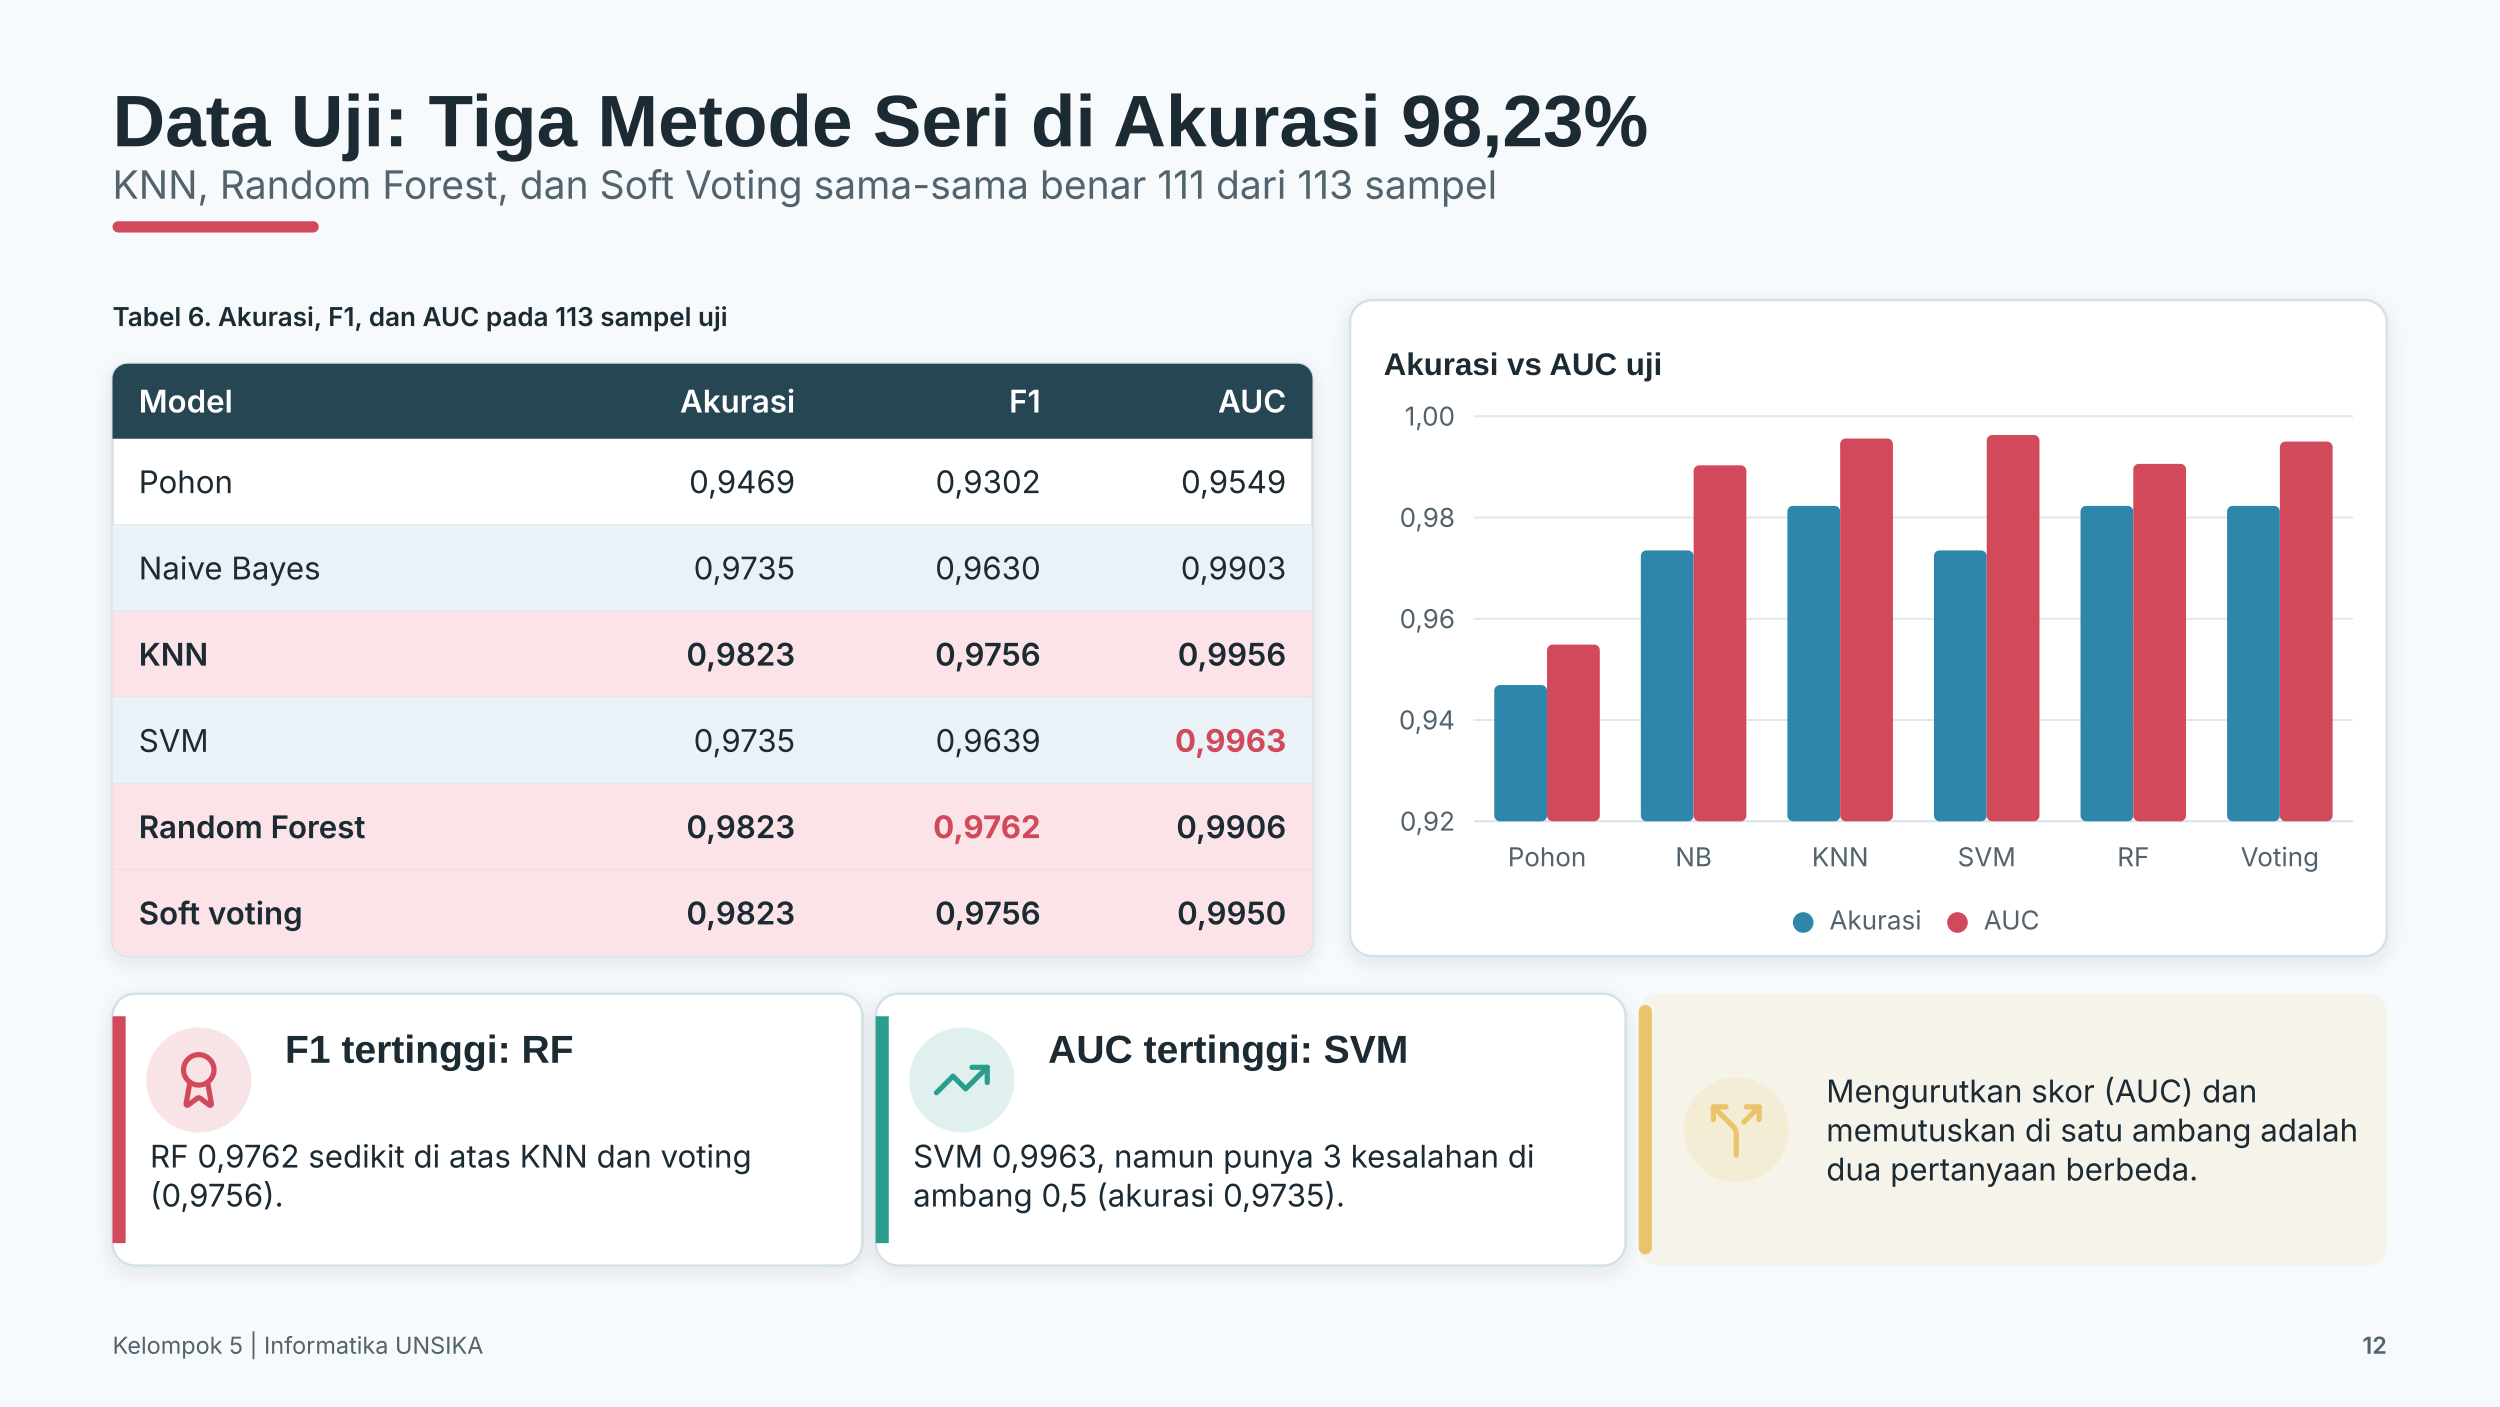
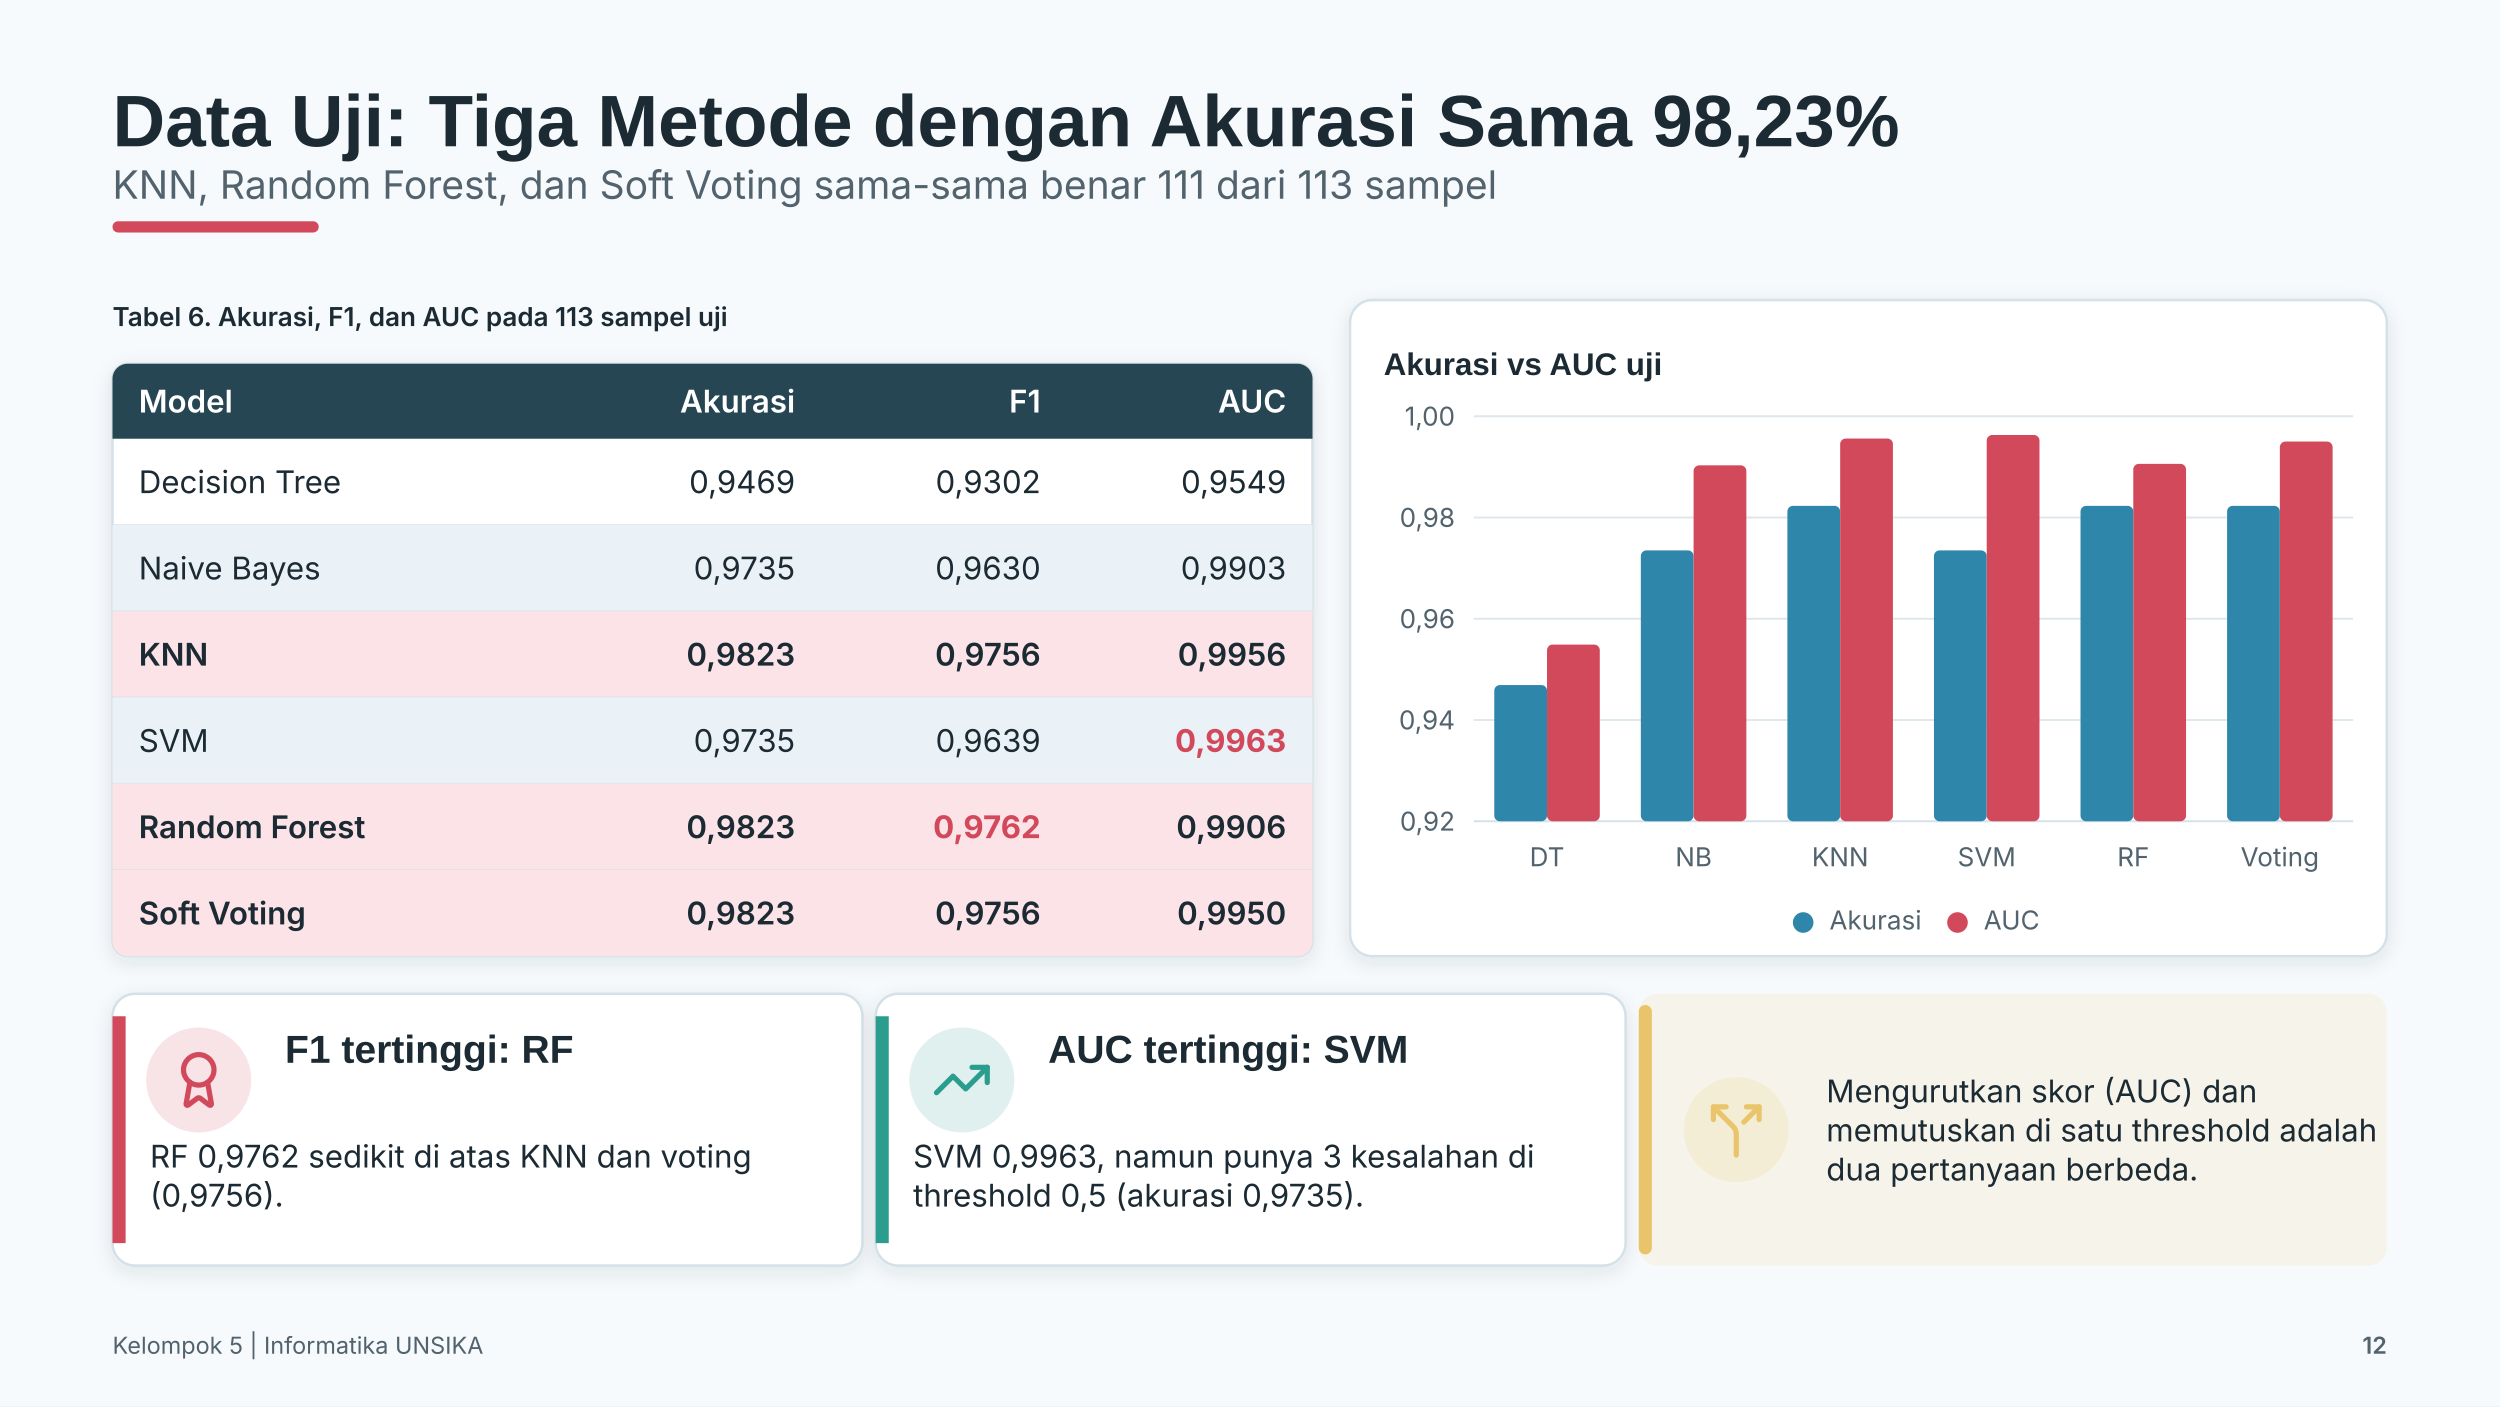
<svg xmlns="http://www.w3.org/2000/svg" width="1333.33" height="750.00" viewBox="0 0 1333.33 750.00">
  <defs>
    <filter id="soft" x="-20%" y="-20%" width="140%" height="140%">
      <feDropShadow dx="0" dy="3" stdDeviation="5" flood-color="#1B2A33" flood-opacity="0.10" />
    </filter>
  </defs>
  <rect x="0.00" y="0.00" width="1333.33" height="750.00" fill="#F7FAFC" />
-   <text x="60.00" y="78.00" font-family="'Poppins','Calibri',Arial,sans-serif" font-size="38.89" font-weight="700" fill="#1B2A33">Data Uji: Tiga Metode Seri di Akurasi 98,23%</text>
+   <text x="60.00" y="78.00" font-family="'Poppins','Calibri',Arial,sans-serif" font-size="38.89" font-weight="700" fill="#1B2A33">Data Uji: Tiga Metode dengan Akurasi Sama 98,23%</text>
  <text x="60.00" y="106.00" font-family="'Inter','Calibri',Arial,sans-serif" font-size="20.83" font-weight="400" fill="#52636E">KNN, Random Forest, dan Soft Voting sama-sama benar 111 dari 113 sampel</text>
  <rect x="60.00" y="118.00" width="110.00" height="6.00" fill="#D1495B" rx="3.00" />
  <text x="60.00" y="173.89" font-family="'Inter','Calibri',Arial,sans-serif" font-size="13.89" font-weight="600" fill="#1B2A33">Tabel 6. Akurasi, F1, dan AUC pada 113 sampel uji</text>
  <clipPath id="tbl60_160">
    <rect x="60.00" y="194.00" width="640.00" height="316.00" rx="8" />
  </clipPath>
  <rect x="60.00" y="194.00" width="640.00" height="316.00" fill="#FFFFFF" rx="8.00" stroke="#D5E1E8" stroke-width="1.39" filter="url(#soft)" />
  <g clip-path="url(#tbl60_160)">
    <rect x="60.00" y="194.00" width="640.00" height="40.00" fill="#264653" />
    <text x="74.00" y="220.00" font-family="'Inter','Calibri',Arial,sans-serif" font-size="16.67" font-weight="600" fill="#FFFFFF">Model</text>
    <text x="424.08" y="220.00" font-family="'Inter','Calibri',Arial,sans-serif" font-size="16.67" font-weight="600" fill="#FFFFFF" text-anchor="end">Akurasi</text>
    <text x="555.04" y="220.00" font-family="'Inter','Calibri',Arial,sans-serif" font-size="16.67" font-weight="600" fill="#FFFFFF" text-anchor="end">F1</text>
    <text x="686.00" y="220.00" font-family="'Inter','Calibri',Arial,sans-serif" font-size="16.67" font-weight="600" fill="#FFFFFF" text-anchor="end">AUC</text>
-     <text x="74.00" y="263.00" font-family="'Inter','Calibri',Arial,sans-serif" font-size="16.67" font-weight="400" fill="#1B2A33">Pohon</text>
+     <text x="74.00" y="263.00" font-family="'Inter','Calibri',Arial,sans-serif" font-size="16.67" font-weight="400" fill="#1B2A33">Decision Tree</text>
    <text x="424.08" y="263.00" font-family="'Inter','Calibri',Arial,sans-serif" font-size="16.67" font-weight="400" fill="#1B2A33" text-anchor="end">0,9469</text>
    <text x="555.04" y="263.00" font-family="'Inter','Calibri',Arial,sans-serif" font-size="16.67" font-weight="400" fill="#1B2A33" text-anchor="end">0,9302</text>
    <text x="686.00" y="263.00" font-family="'Inter','Calibri',Arial,sans-serif" font-size="16.67" font-weight="400" fill="#1B2A33" text-anchor="end">0,9549</text>
    <line x1="60.00" y1="280.00" x2="700.00" y2="280.00" stroke="#D5E1E8" stroke-width="1.04" opacity="0.7" />
    <rect x="60.00" y="280.00" width="640.00" height="46.00" fill="#EAF2F7" />
    <text x="74.00" y="309.00" font-family="'Inter','Calibri',Arial,sans-serif" font-size="16.67" font-weight="400" fill="#1B2A33">Naive Bayes</text>
    <text x="424.08" y="309.00" font-family="'Inter','Calibri',Arial,sans-serif" font-size="16.67" font-weight="400" fill="#1B2A33" text-anchor="end">0,9735</text>
    <text x="555.04" y="309.00" font-family="'Inter','Calibri',Arial,sans-serif" font-size="16.67" font-weight="400" fill="#1B2A33" text-anchor="end">0,9630</text>
    <text x="686.00" y="309.00" font-family="'Inter','Calibri',Arial,sans-serif" font-size="16.67" font-weight="400" fill="#1B2A33" text-anchor="end">0,9903</text>
    <line x1="60.00" y1="326.00" x2="700.00" y2="326.00" stroke="#D5E1E8" stroke-width="1.04" opacity="0.7" />
    <rect x="60.00" y="326.00" width="640.00" height="46.00" fill="#FBE3E7" />
    <text x="74.00" y="355.00" font-family="'Inter','Calibri',Arial,sans-serif" font-size="16.67" font-weight="600" fill="#1B2A33">KNN</text>
    <text x="424.08" y="355.00" font-family="'Inter','Calibri',Arial,sans-serif" font-size="16.67" font-weight="600" fill="#1B2A33" text-anchor="end">0,9823</text>
    <text x="555.04" y="355.00" font-family="'Inter','Calibri',Arial,sans-serif" font-size="16.67" font-weight="600" fill="#1B2A33" text-anchor="end">0,9756</text>
    <text x="686.00" y="355.00" font-family="'Inter','Calibri',Arial,sans-serif" font-size="16.67" font-weight="600" fill="#1B2A33" text-anchor="end">0,9956</text>
    <line x1="60.00" y1="372.00" x2="700.00" y2="372.00" stroke="#D5E1E8" stroke-width="1.04" opacity="0.7" />
    <rect x="60.00" y="372.00" width="640.00" height="46.00" fill="#EAF2F7" />
    <text x="74.00" y="401.00" font-family="'Inter','Calibri',Arial,sans-serif" font-size="16.67" font-weight="400" fill="#1B2A33">SVM</text>
    <text x="424.08" y="401.00" font-family="'Inter','Calibri',Arial,sans-serif" font-size="16.67" font-weight="400" fill="#1B2A33" text-anchor="end">0,9735</text>
    <text x="555.04" y="401.00" font-family="'Inter','Calibri',Arial,sans-serif" font-size="16.67" font-weight="400" fill="#1B2A33" text-anchor="end">0,9639</text>
    <text x="686.00" y="401.00" font-family="'Inter','Calibri',Arial,sans-serif" font-size="16.67" font-weight="700" fill="#D1495B" text-anchor="end">0,9963</text>
    <line x1="60.00" y1="418.00" x2="700.00" y2="418.00" stroke="#D5E1E8" stroke-width="1.04" opacity="0.7" />
    <rect x="60.00" y="418.00" width="640.00" height="46.00" fill="#FBE3E7" />
    <text x="74.00" y="447.00" font-family="'Inter','Calibri',Arial,sans-serif" font-size="16.67" font-weight="600" fill="#1B2A33">Random Forest</text>
    <text x="424.08" y="447.00" font-family="'Inter','Calibri',Arial,sans-serif" font-size="16.67" font-weight="600" fill="#1B2A33" text-anchor="end">0,9823</text>
    <text x="555.04" y="447.00" font-family="'Inter','Calibri',Arial,sans-serif" font-size="16.67" font-weight="700" fill="#D1495B" text-anchor="end">0,9762</text>
    <text x="686.00" y="447.00" font-family="'Inter','Calibri',Arial,sans-serif" font-size="16.67" font-weight="600" fill="#1B2A33" text-anchor="end">0,9906</text>
    <line x1="60.00" y1="464.00" x2="700.00" y2="464.00" stroke="#D5E1E8" stroke-width="1.04" opacity="0.7" />
    <rect x="60.00" y="464.00" width="640.00" height="46.00" fill="#FBE3E7" />
-     <text x="74.00" y="493.00" font-family="'Inter','Calibri',Arial,sans-serif" font-size="16.67" font-weight="600" fill="#1B2A33">Soft voting</text>
+     <text x="74.00" y="493.00" font-family="'Inter','Calibri',Arial,sans-serif" font-size="16.67" font-weight="600" fill="#1B2A33">Soft Voting</text>
    <text x="424.08" y="493.00" font-family="'Inter','Calibri',Arial,sans-serif" font-size="16.67" font-weight="600" fill="#1B2A33" text-anchor="end">0,9823</text>
    <text x="555.04" y="493.00" font-family="'Inter','Calibri',Arial,sans-serif" font-size="16.67" font-weight="600" fill="#1B2A33" text-anchor="end">0,9756</text>
    <text x="686.00" y="493.00" font-family="'Inter','Calibri',Arial,sans-serif" font-size="16.67" font-weight="600" fill="#1B2A33" text-anchor="end">0,9950</text>
  </g>
  <rect x="720.00" y="160.00" width="553.00" height="350.00" fill="#FFFFFF" rx="12.00" stroke="#D5E1E8" stroke-width="1.39" filter="url(#soft)" />
  <text x="738.00" y="200.00" font-family="'Poppins','Calibri',Arial,sans-serif" font-size="16.67" font-weight="600" fill="#1B2A33">Akurasi vs AUC uji</text>
  <line x1="786.00" y1="438.00" x2="1255.00" y2="438.00" stroke="#D5E1E8" stroke-width="1.04" opacity="1" />
  <text x="776.00" y="443.00" font-family="'Inter','Calibri',Arial,sans-serif" font-size="13.89" font-weight="400" fill="#52636E" text-anchor="end">0,92</text>
  <line x1="786.00" y1="384.00" x2="1255.00" y2="384.00" stroke="#D5E1E8" stroke-width="1.04" opacity="0.8" />
  <text x="776.00" y="389.00" font-family="'Inter','Calibri',Arial,sans-serif" font-size="13.89" font-weight="400" fill="#52636E" text-anchor="end">0,94</text>
  <line x1="786.00" y1="330.00" x2="1255.00" y2="330.00" stroke="#D5E1E8" stroke-width="1.04" opacity="0.8" />
  <text x="776.00" y="335.00" font-family="'Inter','Calibri',Arial,sans-serif" font-size="13.89" font-weight="400" fill="#52636E" text-anchor="end">0,96</text>
  <line x1="786.00" y1="276.00" x2="1255.00" y2="276.00" stroke="#D5E1E8" stroke-width="1.04" opacity="0.8" />
  <text x="776.00" y="281.00" font-family="'Inter','Calibri',Arial,sans-serif" font-size="13.89" font-weight="400" fill="#52636E" text-anchor="end">0,98</text>
  <line x1="786.00" y1="222.00" x2="1255.00" y2="222.00" stroke="#D5E1E8" stroke-width="1.04" opacity="0.8" />
  <text x="776.00" y="227.00" font-family="'Inter','Calibri',Arial,sans-serif" font-size="13.89" font-weight="400" fill="#52636E" text-anchor="end">1,00</text>
  <rect x="796.94" y="365.37" width="28.14" height="72.63" fill="#2E86AB" rx="3.00" />
  <rect x="825.08" y="343.77" width="28.14" height="94.23" fill="#D1495B" rx="3.00" />
-   <text x="825.08" y="462.00" font-family="'Inter','Calibri',Arial,sans-serif" font-size="13.89" font-weight="400" fill="#52636E" text-anchor="middle">Pohon</text>
+   <text x="825.08" y="462.00" font-family="'Inter','Calibri',Arial,sans-serif" font-size="13.89" font-weight="400" fill="#52636E" text-anchor="middle">DT</text>
  <rect x="875.11" y="293.55" width="28.14" height="144.45" fill="#2E86AB" rx="3.00" />
  <rect x="903.25" y="248.19" width="28.14" height="189.81" fill="#D1495B" rx="3.00" />
  <text x="903.25" y="462.00" font-family="'Inter','Calibri',Arial,sans-serif" font-size="13.89" font-weight="400" fill="#52636E" text-anchor="middle">NB</text>
  <rect x="953.28" y="269.79" width="28.14" height="168.21" fill="#2E86AB" rx="3.00" />
  <rect x="981.42" y="233.88" width="28.14" height="204.12" fill="#D1495B" rx="3.00" />
  <text x="981.42" y="462.00" font-family="'Inter','Calibri',Arial,sans-serif" font-size="13.89" font-weight="400" fill="#52636E" text-anchor="middle">KNN</text>
  <rect x="1031.44" y="293.55" width="28.14" height="144.45" fill="#2E86AB" rx="3.00" />
  <rect x="1059.58" y="231.99" width="28.14" height="206.01" fill="#D1495B" rx="3.00" />
  <text x="1059.58" y="462.00" font-family="'Inter','Calibri',Arial,sans-serif" font-size="13.89" font-weight="400" fill="#52636E" text-anchor="middle">SVM</text>
  <rect x="1109.61" y="269.79" width="28.14" height="168.21" fill="#2E86AB" rx="3.00" />
  <rect x="1137.75" y="247.38" width="28.14" height="190.62" fill="#D1495B" rx="3.00" />
  <text x="1137.75" y="462.00" font-family="'Inter','Calibri',Arial,sans-serif" font-size="13.89" font-weight="400" fill="#52636E" text-anchor="middle">RF</text>
  <rect x="1187.78" y="269.79" width="28.14" height="168.21" fill="#2E86AB" rx="3.00" />
  <rect x="1215.92" y="235.50" width="28.14" height="202.50" fill="#D1495B" rx="3.00" />
  <text x="1215.92" y="462.00" font-family="'Inter','Calibri',Arial,sans-serif" font-size="13.89" font-weight="400" fill="#52636E" text-anchor="middle">Voting</text>
  <circle cx="961.69" cy="492.00" r="5.50" fill="#2E86AB" />
  <text x="975.69" y="495.70" font-family="'Inter','Calibri',Arial,sans-serif" font-size="13.89" font-weight="400" fill="#52636E">Akurasi</text>
  <circle cx="1043.99" cy="492.00" r="5.50" fill="#D1495B" />
  <text x="1057.99" y="495.70" font-family="'Inter','Calibri',Arial,sans-serif" font-size="13.89" font-weight="400" fill="#52636E">AUC</text>
  <rect x="60.00" y="530.00" width="400.00" height="145.00" fill="#FFFFFF" rx="12.00" stroke="#D5E1E8" stroke-width="1.39" filter="url(#soft)" />
  <rect x="60.00" y="542.00" width="7.00" height="121.00" fill="#D1495B" />
  <circle cx="106.00" cy="576.00" r="28.00" fill="#D1495B" fill-opacity="0.15" />
  <g transform="translate(89.76,559.76) scale(1.3533)" fill="none" stroke="#D1495B" stroke-width="2.053" stroke-linecap="round" stroke-linejoin="round">
    <path d="m15.477 12.89 1.515 8.526a.5.5 0 0 1-.81.47l-3.58-2.687a1 1 0 0 0-1.197 0l-3.586 2.686a.5.5 0 0 1-.81-.469l1.514-8.526" />
    <circle cx="12" cy="8" r="6" />
  </g>
  <text x="152.00" y="566.83" font-family="'Poppins','Calibri',Arial,sans-serif" font-size="20.83" font-weight="600" fill="#1B2A33">F1 tertinggi: RF</text>
  <text x="80.00" y="622.67" font-family="'Inter','Calibri',Arial,sans-serif" font-size="16.67" font-weight="400" fill="#1B2A33">RF 0,9762 sedikit di atas KNN dan voting</text>
  <text x="80.00" y="643.50" font-family="'Inter','Calibri',Arial,sans-serif" font-size="16.67" font-weight="400" fill="#1B2A33">(0,9756).</text>
  <rect x="467.00" y="530.00" width="400.00" height="145.00" fill="#FFFFFF" rx="12.00" stroke="#D5E1E8" stroke-width="1.39" filter="url(#soft)" />
  <rect x="467.00" y="542.00" width="7.00" height="121.00" fill="#2A9D8F" />
  <circle cx="513.00" cy="576.00" r="28.00" fill="#2A9D8F" fill-opacity="0.15" />
  <g transform="translate(496.76,559.76) scale(1.3533)" fill="none" stroke="#2A9D8F" stroke-width="2.053" stroke-linecap="round" stroke-linejoin="round">
    <polyline points="22 7 13.5 15.5 8.5 10.5 2 17" />
    <polyline points="16 7 22 7 22 13" />
  </g>
  <text x="559.00" y="566.83" font-family="'Poppins','Calibri',Arial,sans-serif" font-size="20.83" font-weight="600" fill="#1B2A33">AUC tertinggi: SVM</text>
  <text x="487.00" y="622.67" font-family="'Inter','Calibri',Arial,sans-serif" font-size="16.67" font-weight="400" fill="#1B2A33">SVM 0,9963, namun punya 3 kesalahan di</text>
-   <text x="487.00" y="643.50" font-family="'Inter','Calibri',Arial,sans-serif" font-size="16.67" font-weight="400" fill="#1B2A33">ambang 0,5 (akurasi 0,9735).</text>
+   <text x="487.00" y="643.50" font-family="'Inter','Calibri',Arial,sans-serif" font-size="16.67" font-weight="400" fill="#1B2A33">threshold 0,5 (akurasi 0,9735).</text>
  <rect x="874.00" y="530.00" width="399.00" height="145.00" fill="#E9C46A" rx="10.00" fill-opacity="0.12" />
  <rect x="874.00" y="536.00" width="7.00" height="133.00" fill="#E9C46A" rx="3.50" />
  <circle cx="926.00" cy="602.50" r="28.00" fill="#E9C46A" fill-opacity="0.15" />
  <g transform="translate(909.76,586.26) scale(1.3533)" fill="none" stroke="#E9C46A" stroke-width="2.053" stroke-linecap="round" stroke-linejoin="round">
    <path d="M16 3h5v5" />
    <path d="M8 3H3v5" />
    <path d="M12 22v-8.3a4 4 0 0 0-1.172-2.872L3 3" />
    <path d="m15 9 6-6" />
  </g>
  <text x="974.00" y="587.92" font-family="'Inter','Calibri',Arial,sans-serif" font-size="16.67" font-weight="400" fill="#1B2A33">Mengurutkan skor (AUC) dan</text>
-   <text x="974.00" y="608.75" font-family="'Inter','Calibri',Arial,sans-serif" font-size="16.67" font-weight="400" fill="#1B2A33">memutuskan di satu ambang adalah</text>
+   <text x="974.00" y="608.75" font-family="'Inter','Calibri',Arial,sans-serif" font-size="16.67" font-weight="400" fill="#1B2A33">memutuskan di satu threshold adalah</text>
  <text x="974.00" y="629.58" font-family="'Inter','Calibri',Arial,sans-serif" font-size="16.67" font-weight="400" fill="#1B2A33">dua pertanyaan berbeda.</text>
  <text x="60.00" y="722.00" font-family="'Inter','Calibri',Arial,sans-serif" font-size="12.50" font-weight="400" fill="#52636E">Kelompok 5 | Informatika UNSIKA</text>
  <text x="1273.00" y="722.00" font-family="'Inter','Calibri',Arial,sans-serif" font-size="12.50" font-weight="600" fill="#52636E" text-anchor="end">12</text>
</svg>
